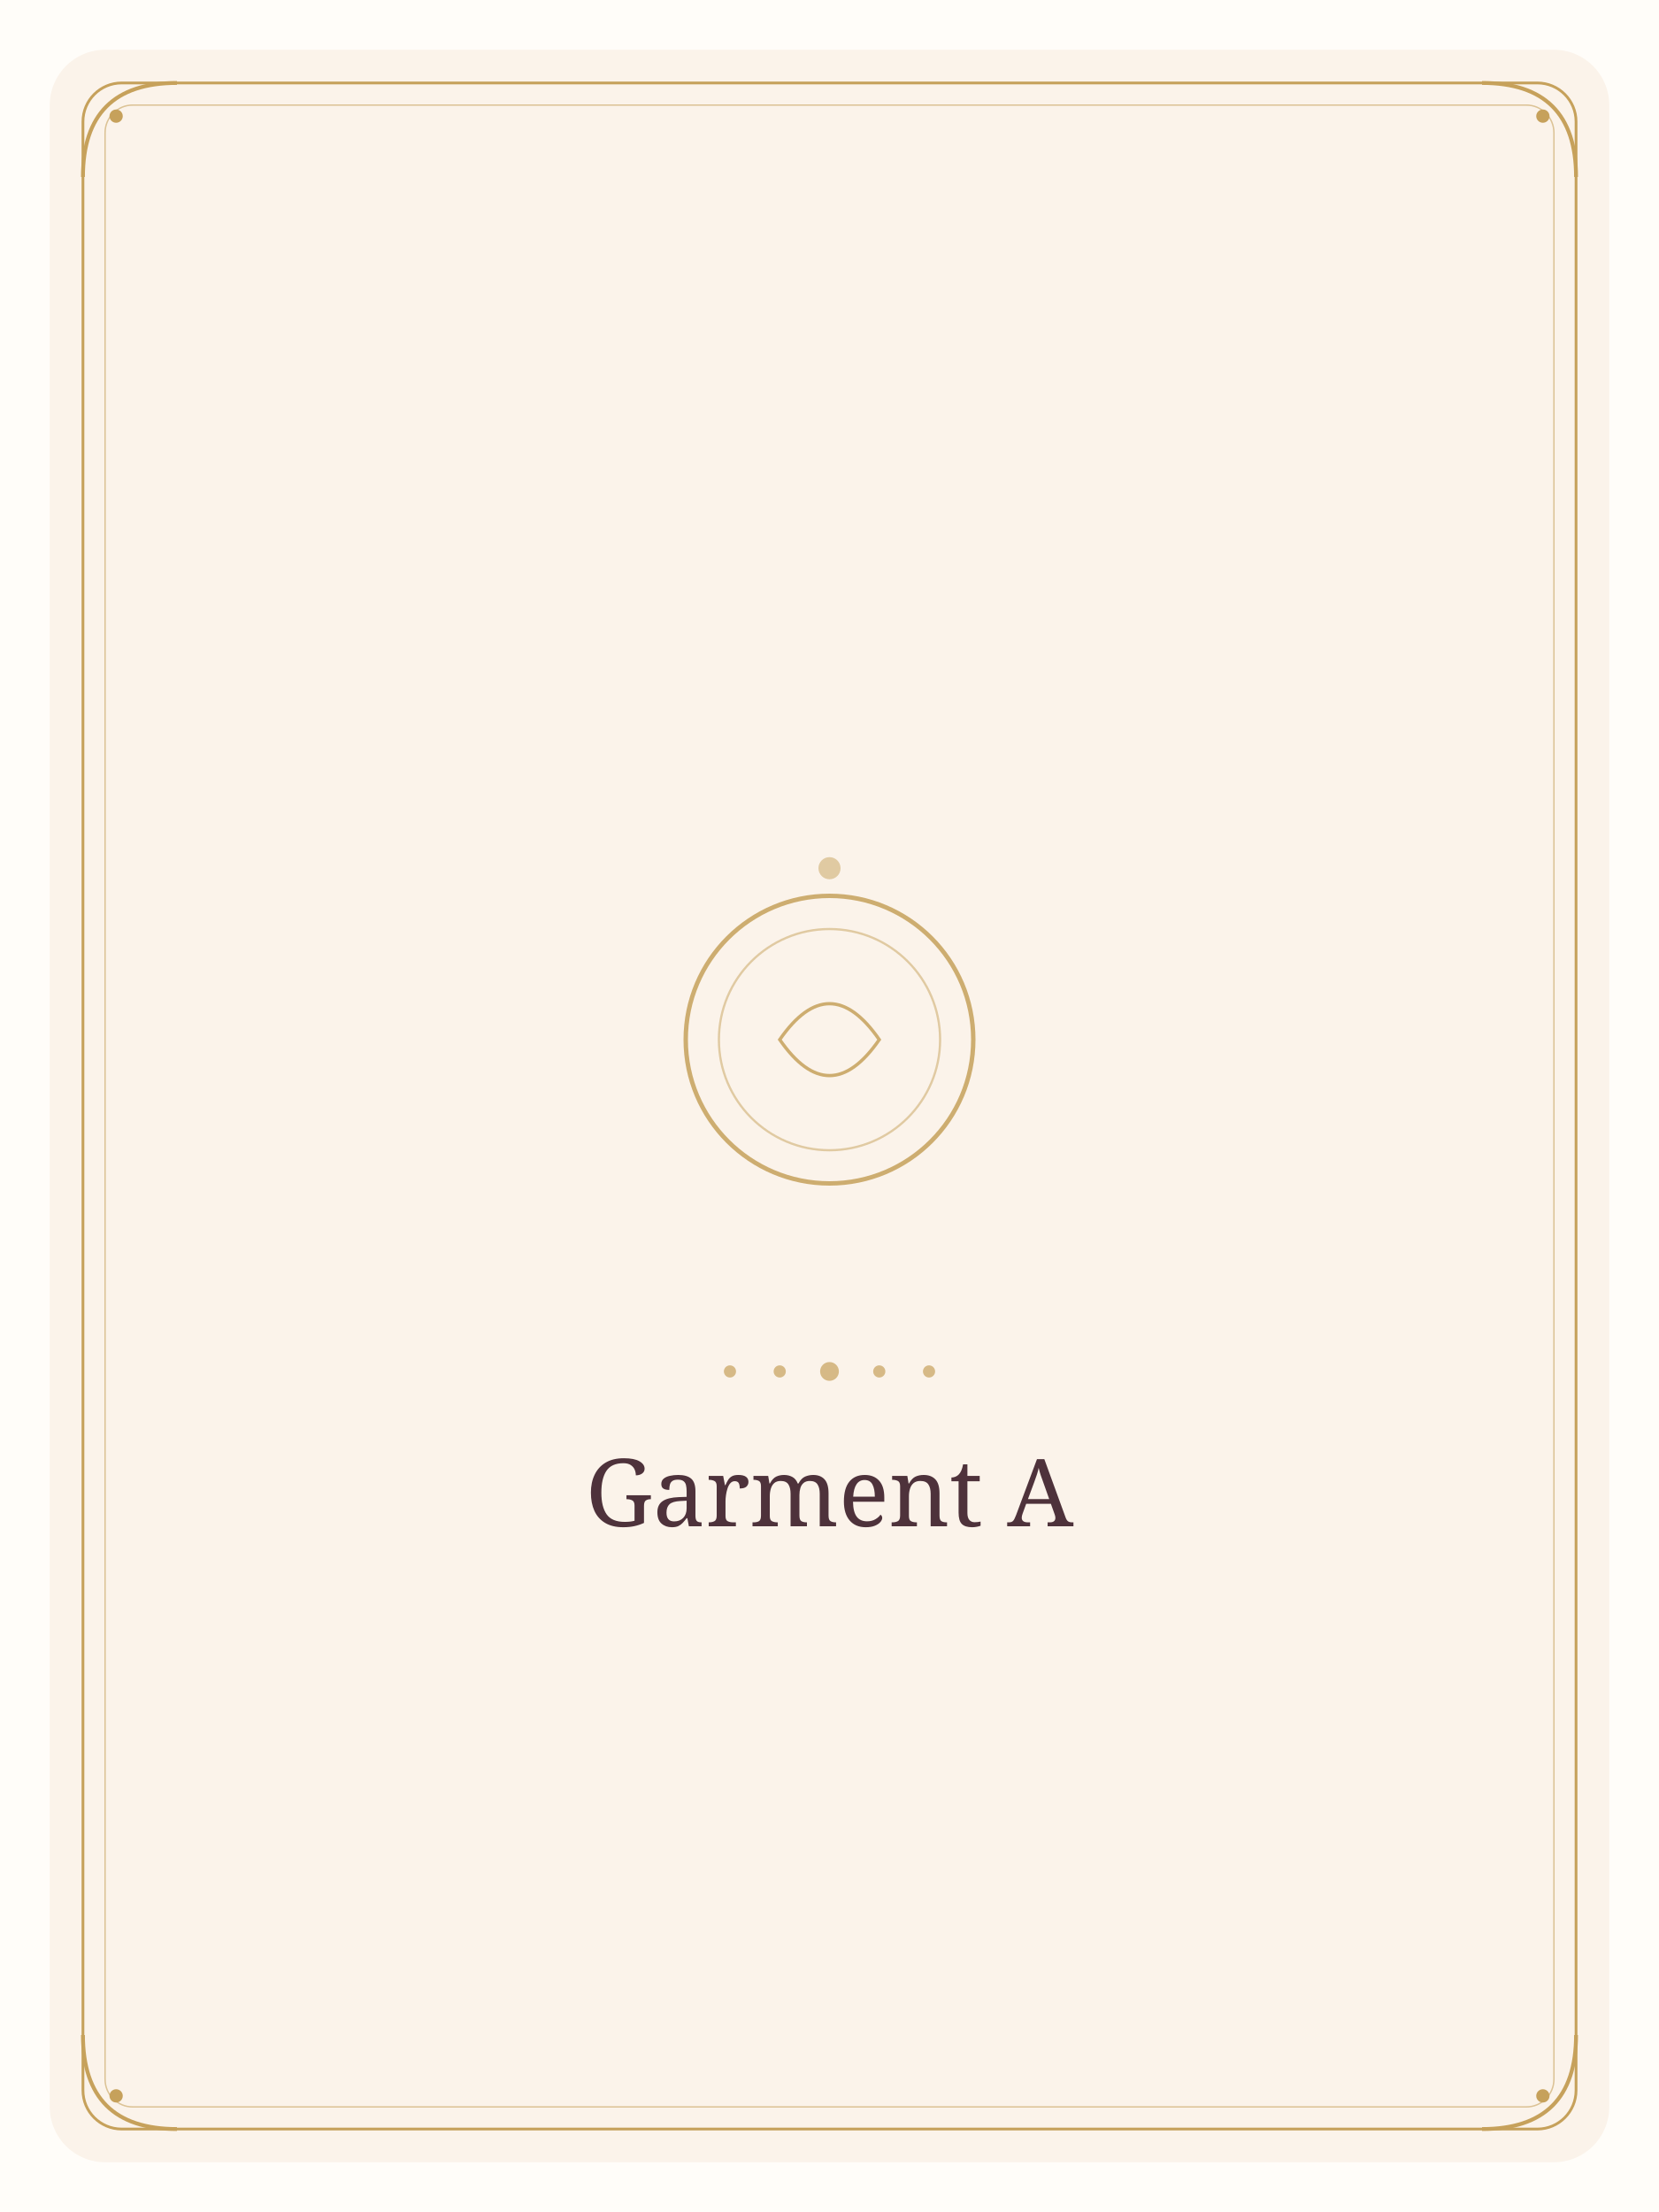
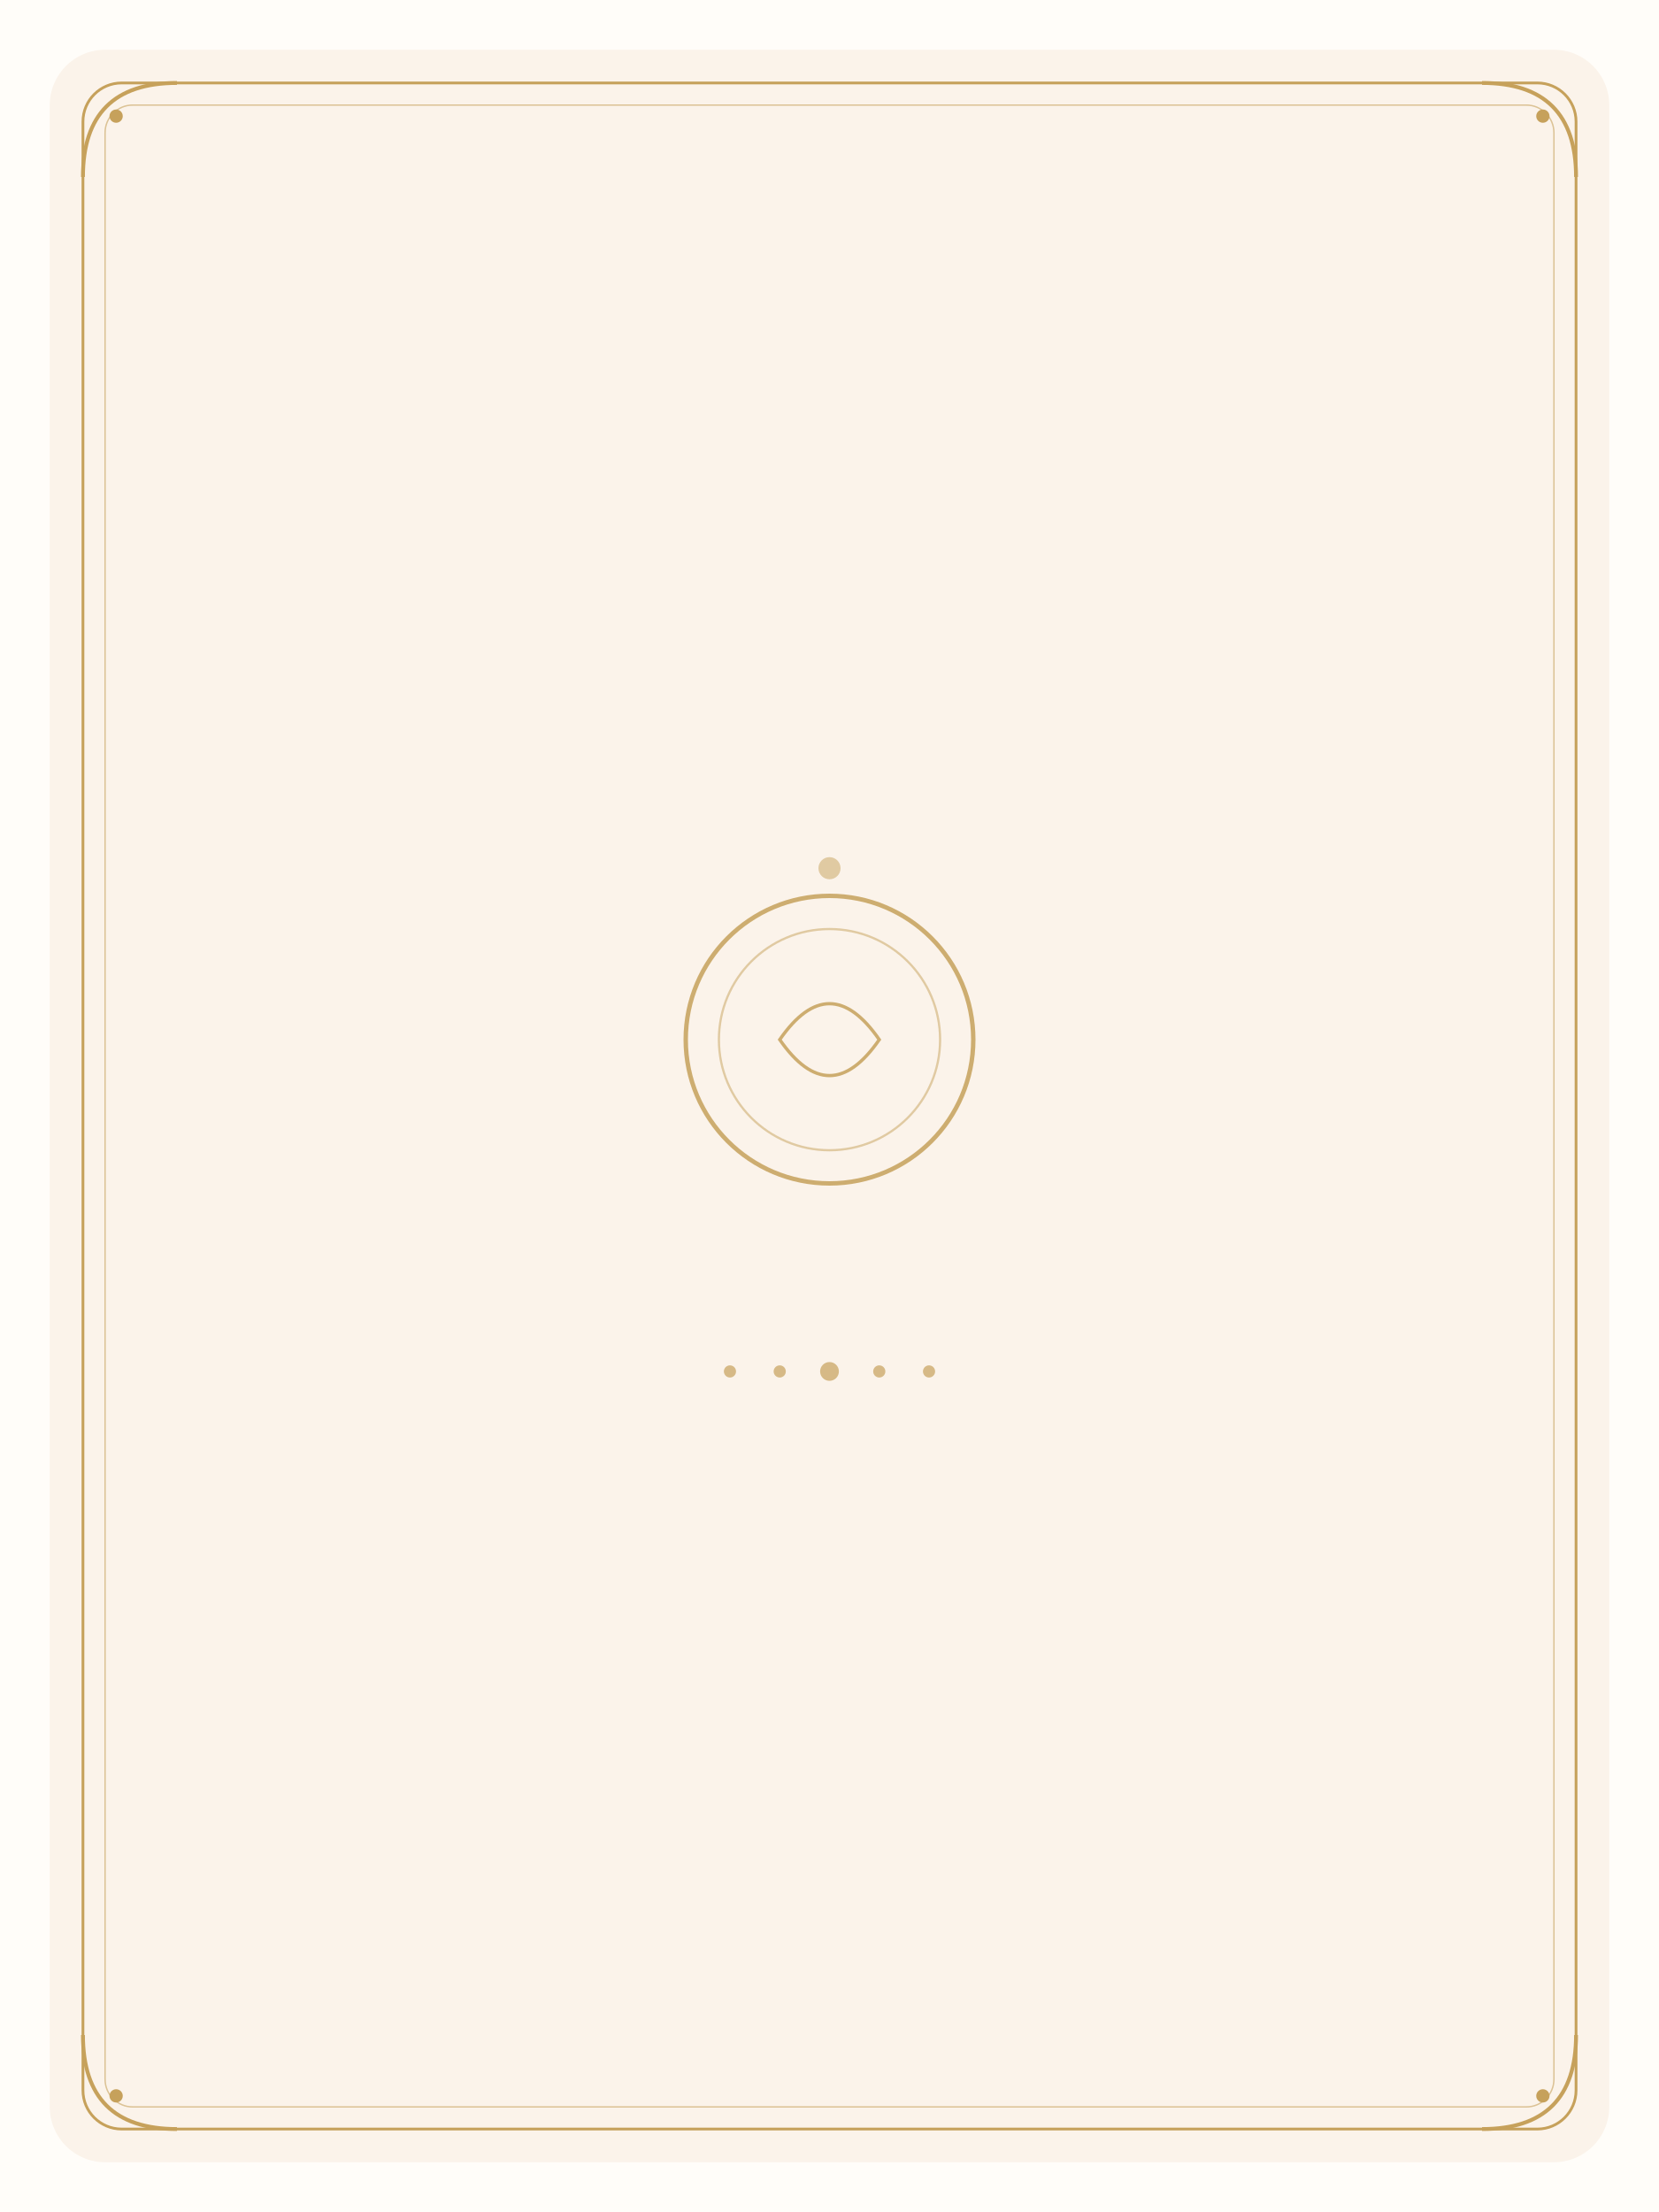
<svg xmlns="http://www.w3.org/2000/svg" viewBox="0 0 600 800" width="600" height="800" role="img" aria-label="Garment A — placeholder">
  <rect width="600" height="800" fill="#FFFDF9" />
  <rect x="18" y="18" width="564" height="764" fill="#FBF3EA" rx="20" />
  <rect x="30" y="30" width="540" height="740" fill="none" stroke="#C6A15B" stroke-width="1" rx="14" />
  <rect x="38" y="38" width="524" height="724" fill="none" stroke="#C6A15B" stroke-width="0.5" opacity="0.6" rx="10" />
  <path d="M 30 64 q 0 -34 34 -34" fill="none" stroke="#C6A15B" stroke-width="1.4" />
  <circle cx="42" cy="42" r="2.4" fill="#C6A15B" />
  <path d="M 570 64 q 0 -34 -34 -34" fill="none" stroke="#C6A15B" stroke-width="1.4" />
  <circle cx="558" cy="42" r="2.4" fill="#C6A15B" />
  <path d="M 30 736 q 0 34 34 34" fill="none" stroke="#C6A15B" stroke-width="1.4" />
  <circle cx="42" cy="758" r="2.4" fill="#C6A15B" />
  <path d="M 570 736 q 0 34 -34 34" fill="none" stroke="#C6A15B" stroke-width="1.4" />
  <circle cx="558" cy="758" r="2.4" fill="#C6A15B" />
  <g transform="translate(300, 360)" opacity="0.85">
    <circle cx="0" cy="16" r="52" fill="none" stroke="#C6A15B" stroke-width="1.6" />
    <circle cx="0" cy="16" r="40" fill="none" stroke="#C6A15B" stroke-width="0.8" opacity="0.6" />
    <path d="M -18 16 q 18 -26 36 0 q -18 26 -36 0 Z" fill="none" stroke="#C6A15B" stroke-width="1.2" />
    <circle cx="0" cy="-46" r="4" fill="#C6A15B" opacity="0.6" />
  </g>
  <g fill="#C6A15B" opacity="0.7">
    <circle cx="264" cy="496" r="2.2" />
    <circle cx="282" cy="496" r="2.2" />
    <circle cx="300" cy="496" r="3.4" />
    <circle cx="318" cy="496" r="2.2" />
    <circle cx="336" cy="496" r="2.2" />
  </g>
-   <text x="300" y="552" text-anchor="middle" font-family="Cormorant Garamond, Georgia, serif" font-size="34" fill="#4E323B">Garment A</text>
</svg>
